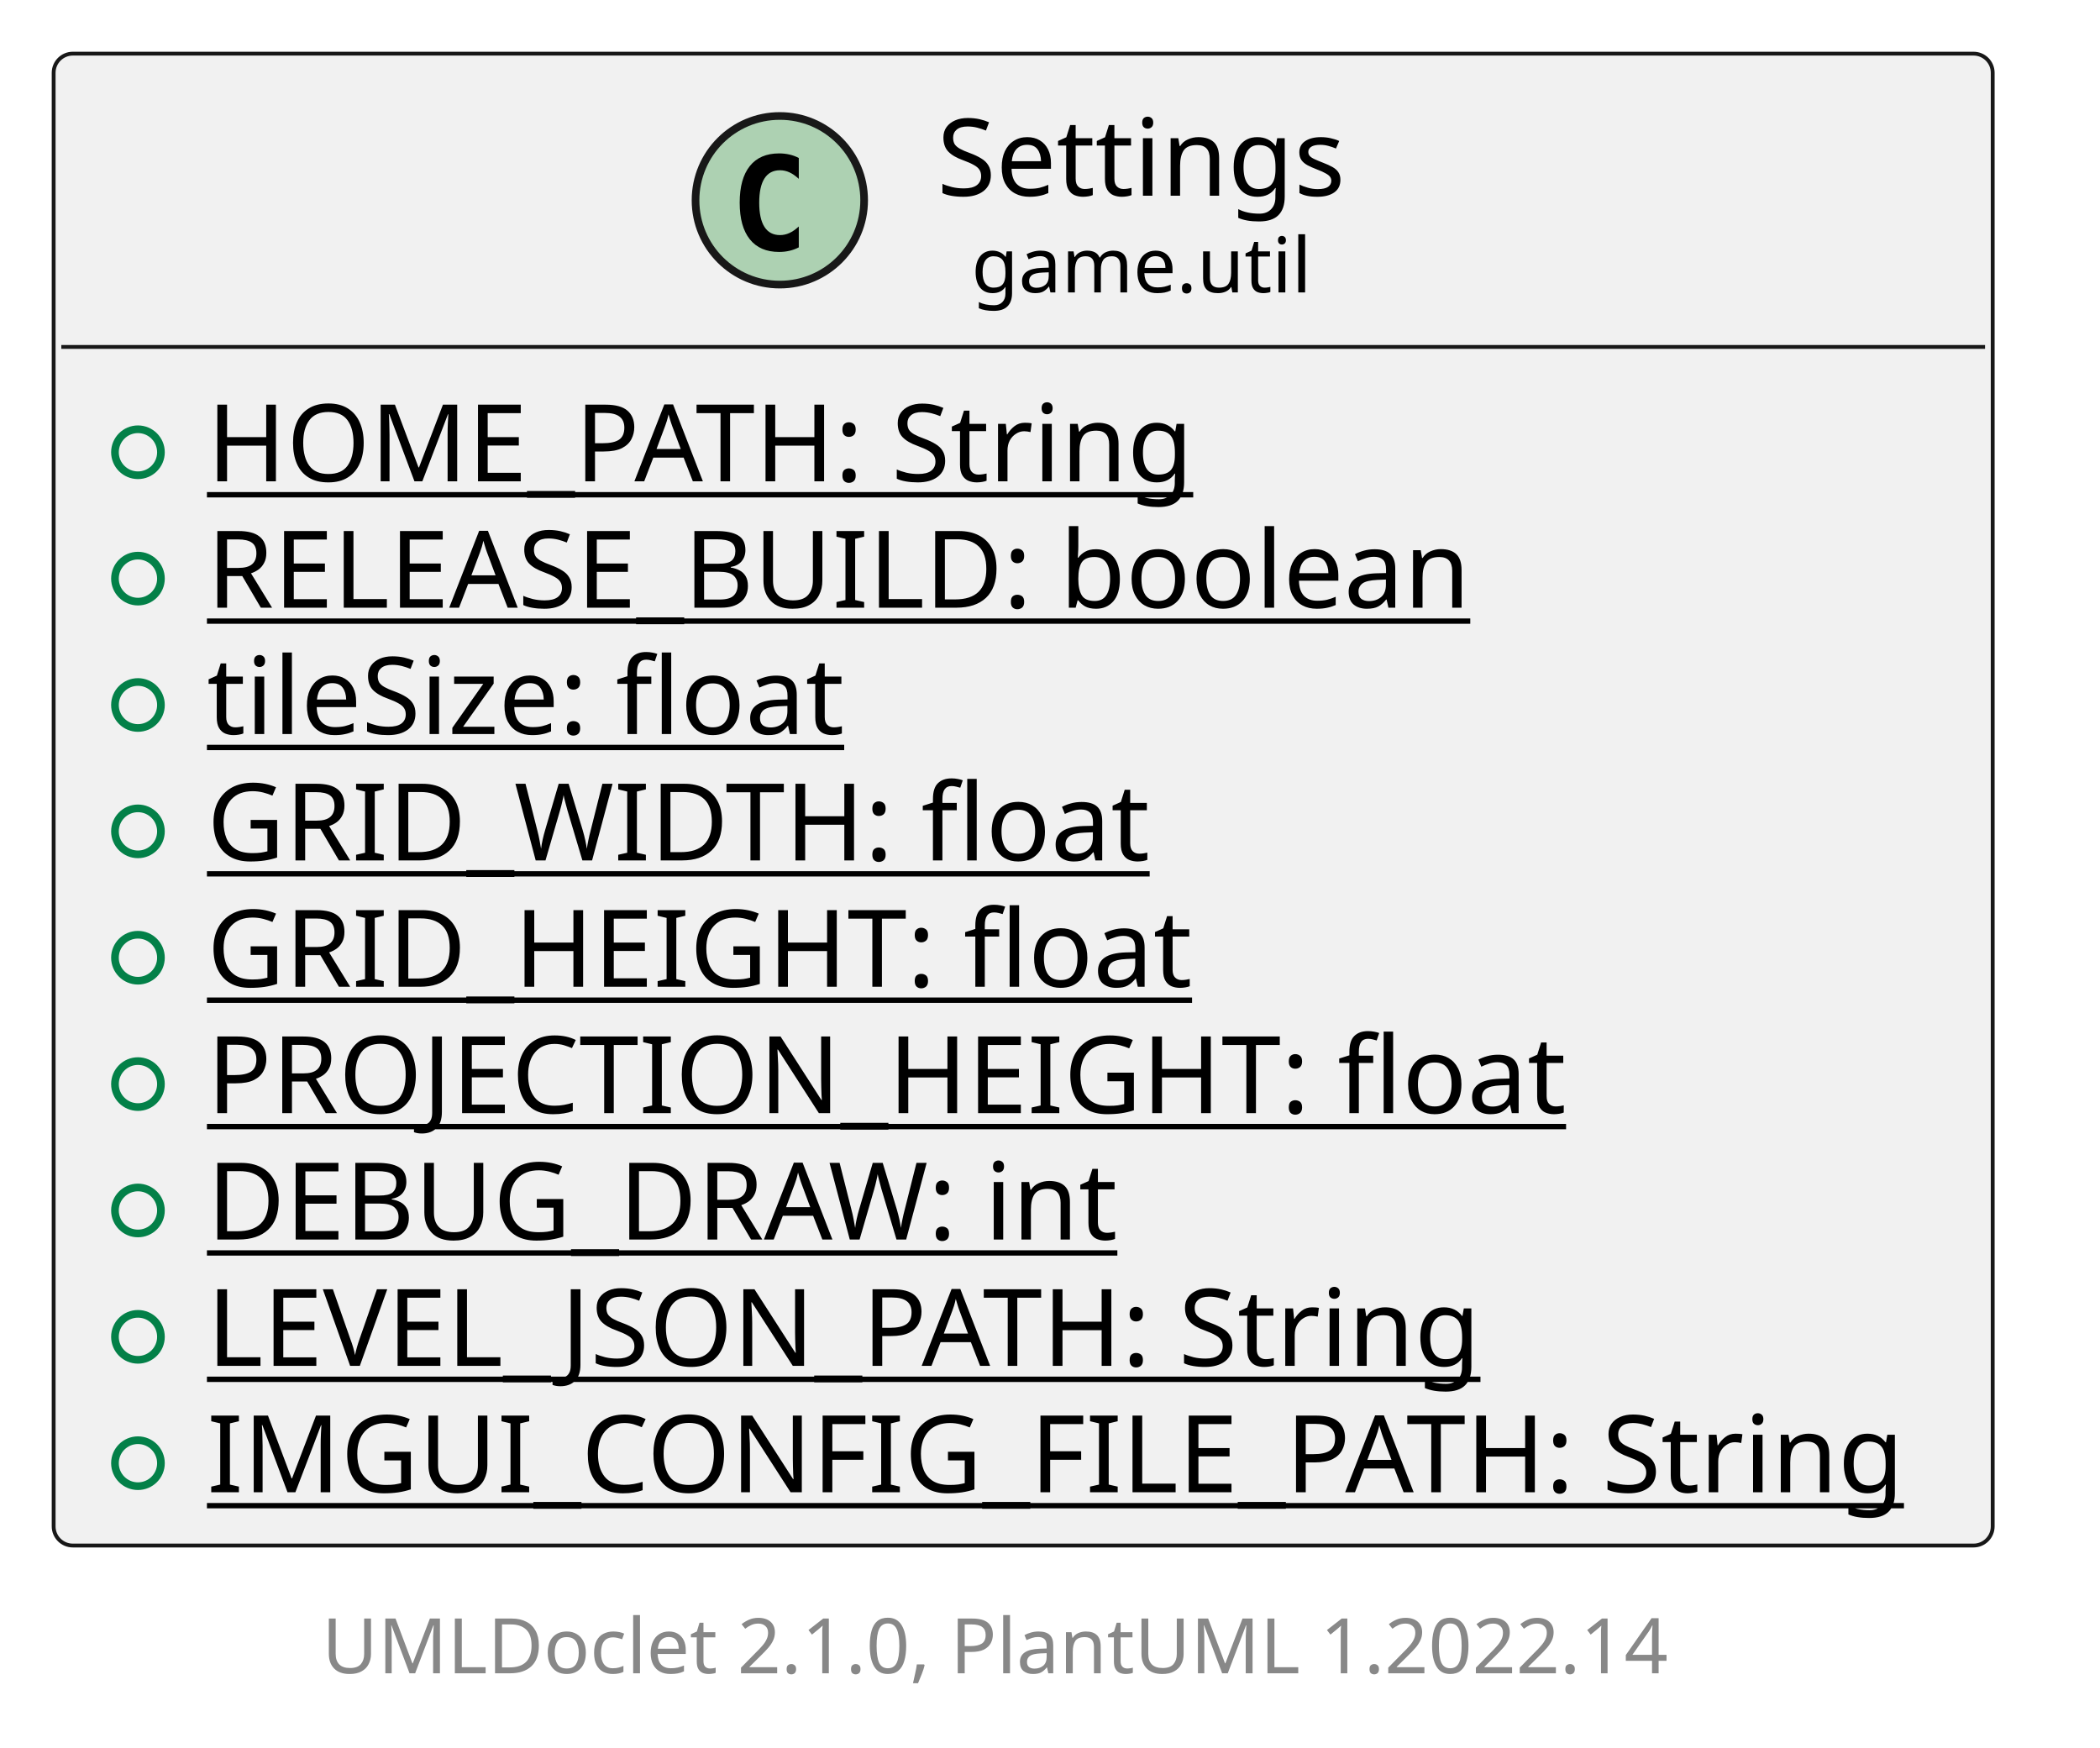
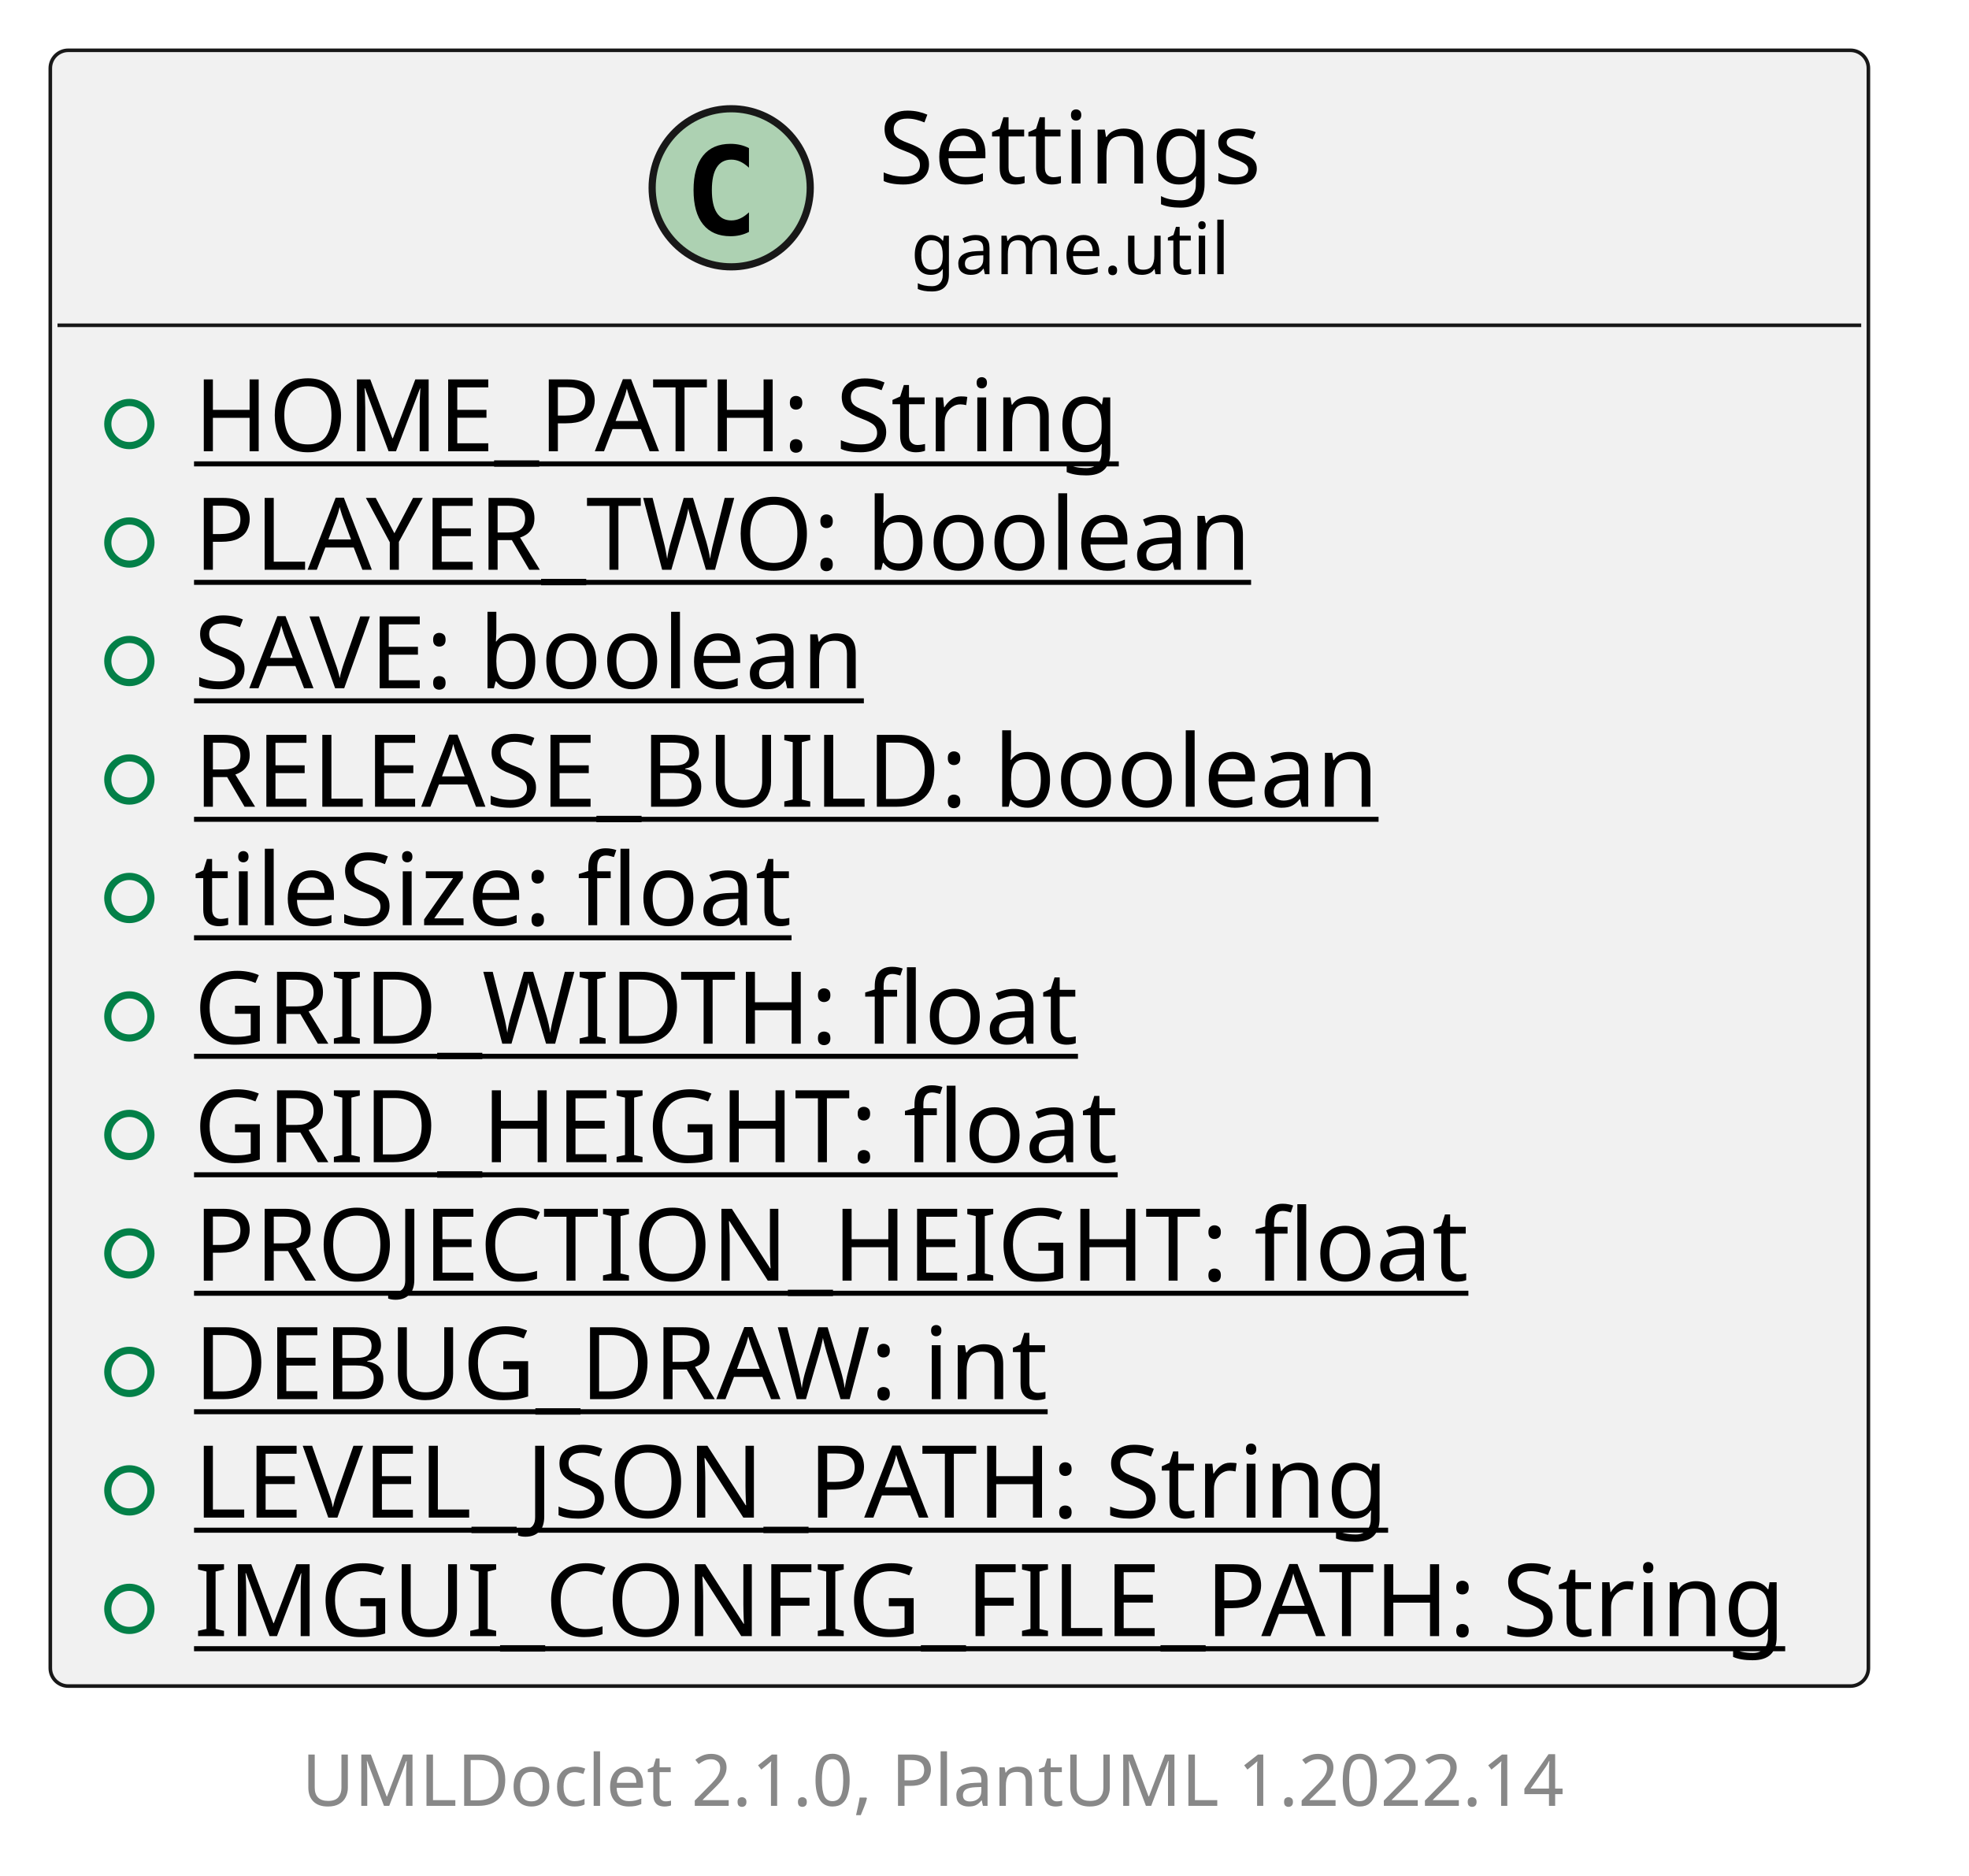
- <svg xmlns="http://www.w3.org/2000/svg" xmlns:xlink="http://www.w3.org/1999/xlink" contentStyleType="text/css" height="228px" preserveAspectRatio="none" style="width:274px;height:228px;background:#FFFFFF;" version="1.1" viewBox="0 0 274 228" width="274px" zoomAndPan="magnify">
+ <svg xmlns="http://www.w3.org/2000/svg" xmlns:xlink="http://www.w3.org/1999/xlink" contentStyleType="text/css" height="261px" preserveAspectRatio="none" style="width:274px;height:261px;background:#FFFFFF;" version="1.1" viewBox="0 0 274 261" width="274px" zoomAndPan="magnify">
  <defs />
  <g>
    <a href="Settings.html" target="_top" title="Settings.html" xlink:actuate="onRequest" xlink:href="Settings.html" xlink:show="new" xlink:title="Settings.html" xlink:type="simple">
      <g id="elem_game.util.Settings">
-         <rect codeLine="5" fill="#F1F1F1" height="194.66" id="game.util.Settings" rx="2.5" ry="2.5" style="stroke:#181818;stroke-width:0.5;" width="253" x="7" y="7" />
+         <rect codeLine="5" fill="#F1F1F1" height="227.637" id="game.util.Settings" rx="2.5" ry="2.5" style="stroke:#181818;stroke-width:0.5;" width="253" x="7" y="7" />
        <ellipse cx="101.75" cy="26.133" fill="#ADD1B2" rx="11" ry="11" style="stroke:#181818;stroke-width:1.0;" />
        <path d="M104.223,32.276 Q103.642,32.575 103.003,32.724 Q102.364,32.873 101.658,32.873 Q99.151,32.873 97.832,31.222 Q96.512,29.57 96.512,26.449 Q96.512,23.319 97.832,21.668 Q99.151,20.016 101.658,20.016 Q102.364,20.016 103.011,20.165 Q103.659,20.314 104.223,20.613 L104.223,23.336 Q103.592,22.755 102.999,22.485 Q102.405,22.215 101.774,22.215 Q100.43,22.215 99.745,23.282 Q99.06,24.349 99.06,26.449 Q99.06,28.541 99.745,29.607 Q100.43,30.674 101.774,30.674 Q102.405,30.674 102.999,30.404 Q103.592,30.134 104.223,29.553 Z " fill="#000000" />
        <text fill="#000000" font-family="sans-serif" font-size="14" lengthAdjust="spacing" textLength="55" x="122.25" y="25.535">Settings</text>
        <text fill="#000000" font-family="sans-serif" font-size="10" lengthAdjust="spacing" textLength="46" x="126.75" y="38.156">game.util</text>
        <line style="stroke:#181818;stroke-width:0.5;" x1="8" x2="259" y1="45.266" y2="45.266" />
        <ellipse cx="18" cy="59.01" fill="none" rx="3" ry="3" style="stroke:#038048;stroke-width:1.0;" />
        <text fill="#000000" font-family="sans-serif" font-size="14" lengthAdjust="spacing" text-decoration="underline" textLength="134" x="27" y="62.801">HOME_PATH: String</text>
        <ellipse cx="18" cy="75.498" fill="none" rx="3" ry="3" style="stroke:#038048;stroke-width:1.0;" />
-         <text fill="#000000" font-family="sans-serif" font-size="14" lengthAdjust="spacing" text-decoration="underline" textLength="168" x="27" y="79.289">RELEASE_BUILD: boolean</text>
+         <text fill="#000000" font-family="sans-serif" font-size="14" lengthAdjust="spacing" text-decoration="underline" textLength="154" x="27" y="79.289">PLAYER_TWO: boolean</text>
        <ellipse cx="18" cy="91.986" fill="none" rx="3" ry="3" style="stroke:#038048;stroke-width:1.0;" />
-         <text fill="#000000" font-family="sans-serif" font-size="14" lengthAdjust="spacing" text-decoration="underline" textLength="88" x="27" y="95.777">tileSize: float</text>
+         <text fill="#000000" font-family="sans-serif" font-size="14" lengthAdjust="spacing" text-decoration="underline" textLength="99" x="27" y="95.777">SAVE: boolean</text>
        <ellipse cx="18" cy="108.475" fill="none" rx="3" ry="3" style="stroke:#038048;stroke-width:1.0;" />
-         <text fill="#000000" font-family="sans-serif" font-size="14" lengthAdjust="spacing" text-decoration="underline" textLength="124" x="27" y="112.266">GRID_WIDTH: float</text>
+         <text fill="#000000" font-family="sans-serif" font-size="14" lengthAdjust="spacing" text-decoration="underline" textLength="168" x="27" y="112.266">RELEASE_BUILD: boolean</text>
        <ellipse cx="18" cy="124.963" fill="none" rx="3" ry="3" style="stroke:#038048;stroke-width:1.0;" />
-         <text fill="#000000" font-family="sans-serif" font-size="14" lengthAdjust="spacing" text-decoration="underline" textLength="130" x="27" y="128.754">GRID_HEIGHT: float</text>
+         <text fill="#000000" font-family="sans-serif" font-size="14" lengthAdjust="spacing" text-decoration="underline" textLength="88" x="27" y="128.754">tileSize: float</text>
        <ellipse cx="18" cy="141.451" fill="none" rx="3" ry="3" style="stroke:#038048;stroke-width:1.0;" />
-         <text fill="#000000" font-family="sans-serif" font-size="14" lengthAdjust="spacing" text-decoration="underline" textLength="181" x="27" y="145.242">PROJECTION_HEIGHT: float</text>
+         <text fill="#000000" font-family="sans-serif" font-size="14" lengthAdjust="spacing" text-decoration="underline" textLength="124" x="27" y="145.242">GRID_WIDTH: float</text>
        <ellipse cx="18" cy="157.94" fill="none" rx="3" ry="3" style="stroke:#038048;stroke-width:1.0;" />
-         <text fill="#000000" font-family="sans-serif" font-size="14" lengthAdjust="spacing" text-decoration="underline" textLength="120" x="27" y="161.731">DEBUG_DRAW: int</text>
+         <text fill="#000000" font-family="sans-serif" font-size="14" lengthAdjust="spacing" text-decoration="underline" textLength="130" x="27" y="161.731">GRID_HEIGHT: float</text>
        <ellipse cx="18" cy="174.428" fill="none" rx="3" ry="3" style="stroke:#038048;stroke-width:1.0;" />
-         <text fill="#000000" font-family="sans-serif" font-size="14" lengthAdjust="spacing" text-decoration="underline" textLength="172" x="27" y="178.219">LEVEL_JSON_PATH: String</text>
+         <text fill="#000000" font-family="sans-serif" font-size="14" lengthAdjust="spacing" text-decoration="underline" textLength="181" x="27" y="178.219">PROJECTION_HEIGHT: float</text>
        <ellipse cx="18" cy="190.916" fill="none" rx="3" ry="3" style="stroke:#038048;stroke-width:1.0;" />
-         <text fill="#000000" font-family="sans-serif" font-size="14" lengthAdjust="spacing" text-decoration="underline" textLength="227" x="27" y="194.707">IMGUI_CONFIG_FILE_PATH: String</text>
+         <text fill="#000000" font-family="sans-serif" font-size="14" lengthAdjust="spacing" text-decoration="underline" textLength="120" x="27" y="194.707">DEBUG_DRAW: int</text>
+         <ellipse cx="18" cy="207.404" fill="none" rx="3" ry="3" style="stroke:#038048;stroke-width:1.0;" />
+         <text fill="#000000" font-family="sans-serif" font-size="14" lengthAdjust="spacing" text-decoration="underline" textLength="172" x="27" y="211.195">LEVEL_JSON_PATH: String</text>
+         <ellipse cx="18" cy="223.893" fill="none" rx="3" ry="3" style="stroke:#038048;stroke-width:1.0;" />
+         <text fill="#000000" font-family="sans-serif" font-size="14" lengthAdjust="spacing" text-decoration="underline" textLength="227" x="27" y="227.684">IMGUI_CONFIG_FILE_PATH: String</text>
      </g>
    </a>
-     <text fill="#888888" font-family="sans-serif" font-size="10" lengthAdjust="spacing" textLength="182" x="42" y="218.328">UMLDoclet 2.1.0, PlantUML 1.2022.14</text>
+     <text fill="#888888" font-family="sans-serif" font-size="10" lengthAdjust="spacing" textLength="182" x="42" y="251.305">UMLDoclet 2.1.0, PlantUML 1.2022.14</text>
  </g>
</svg>
